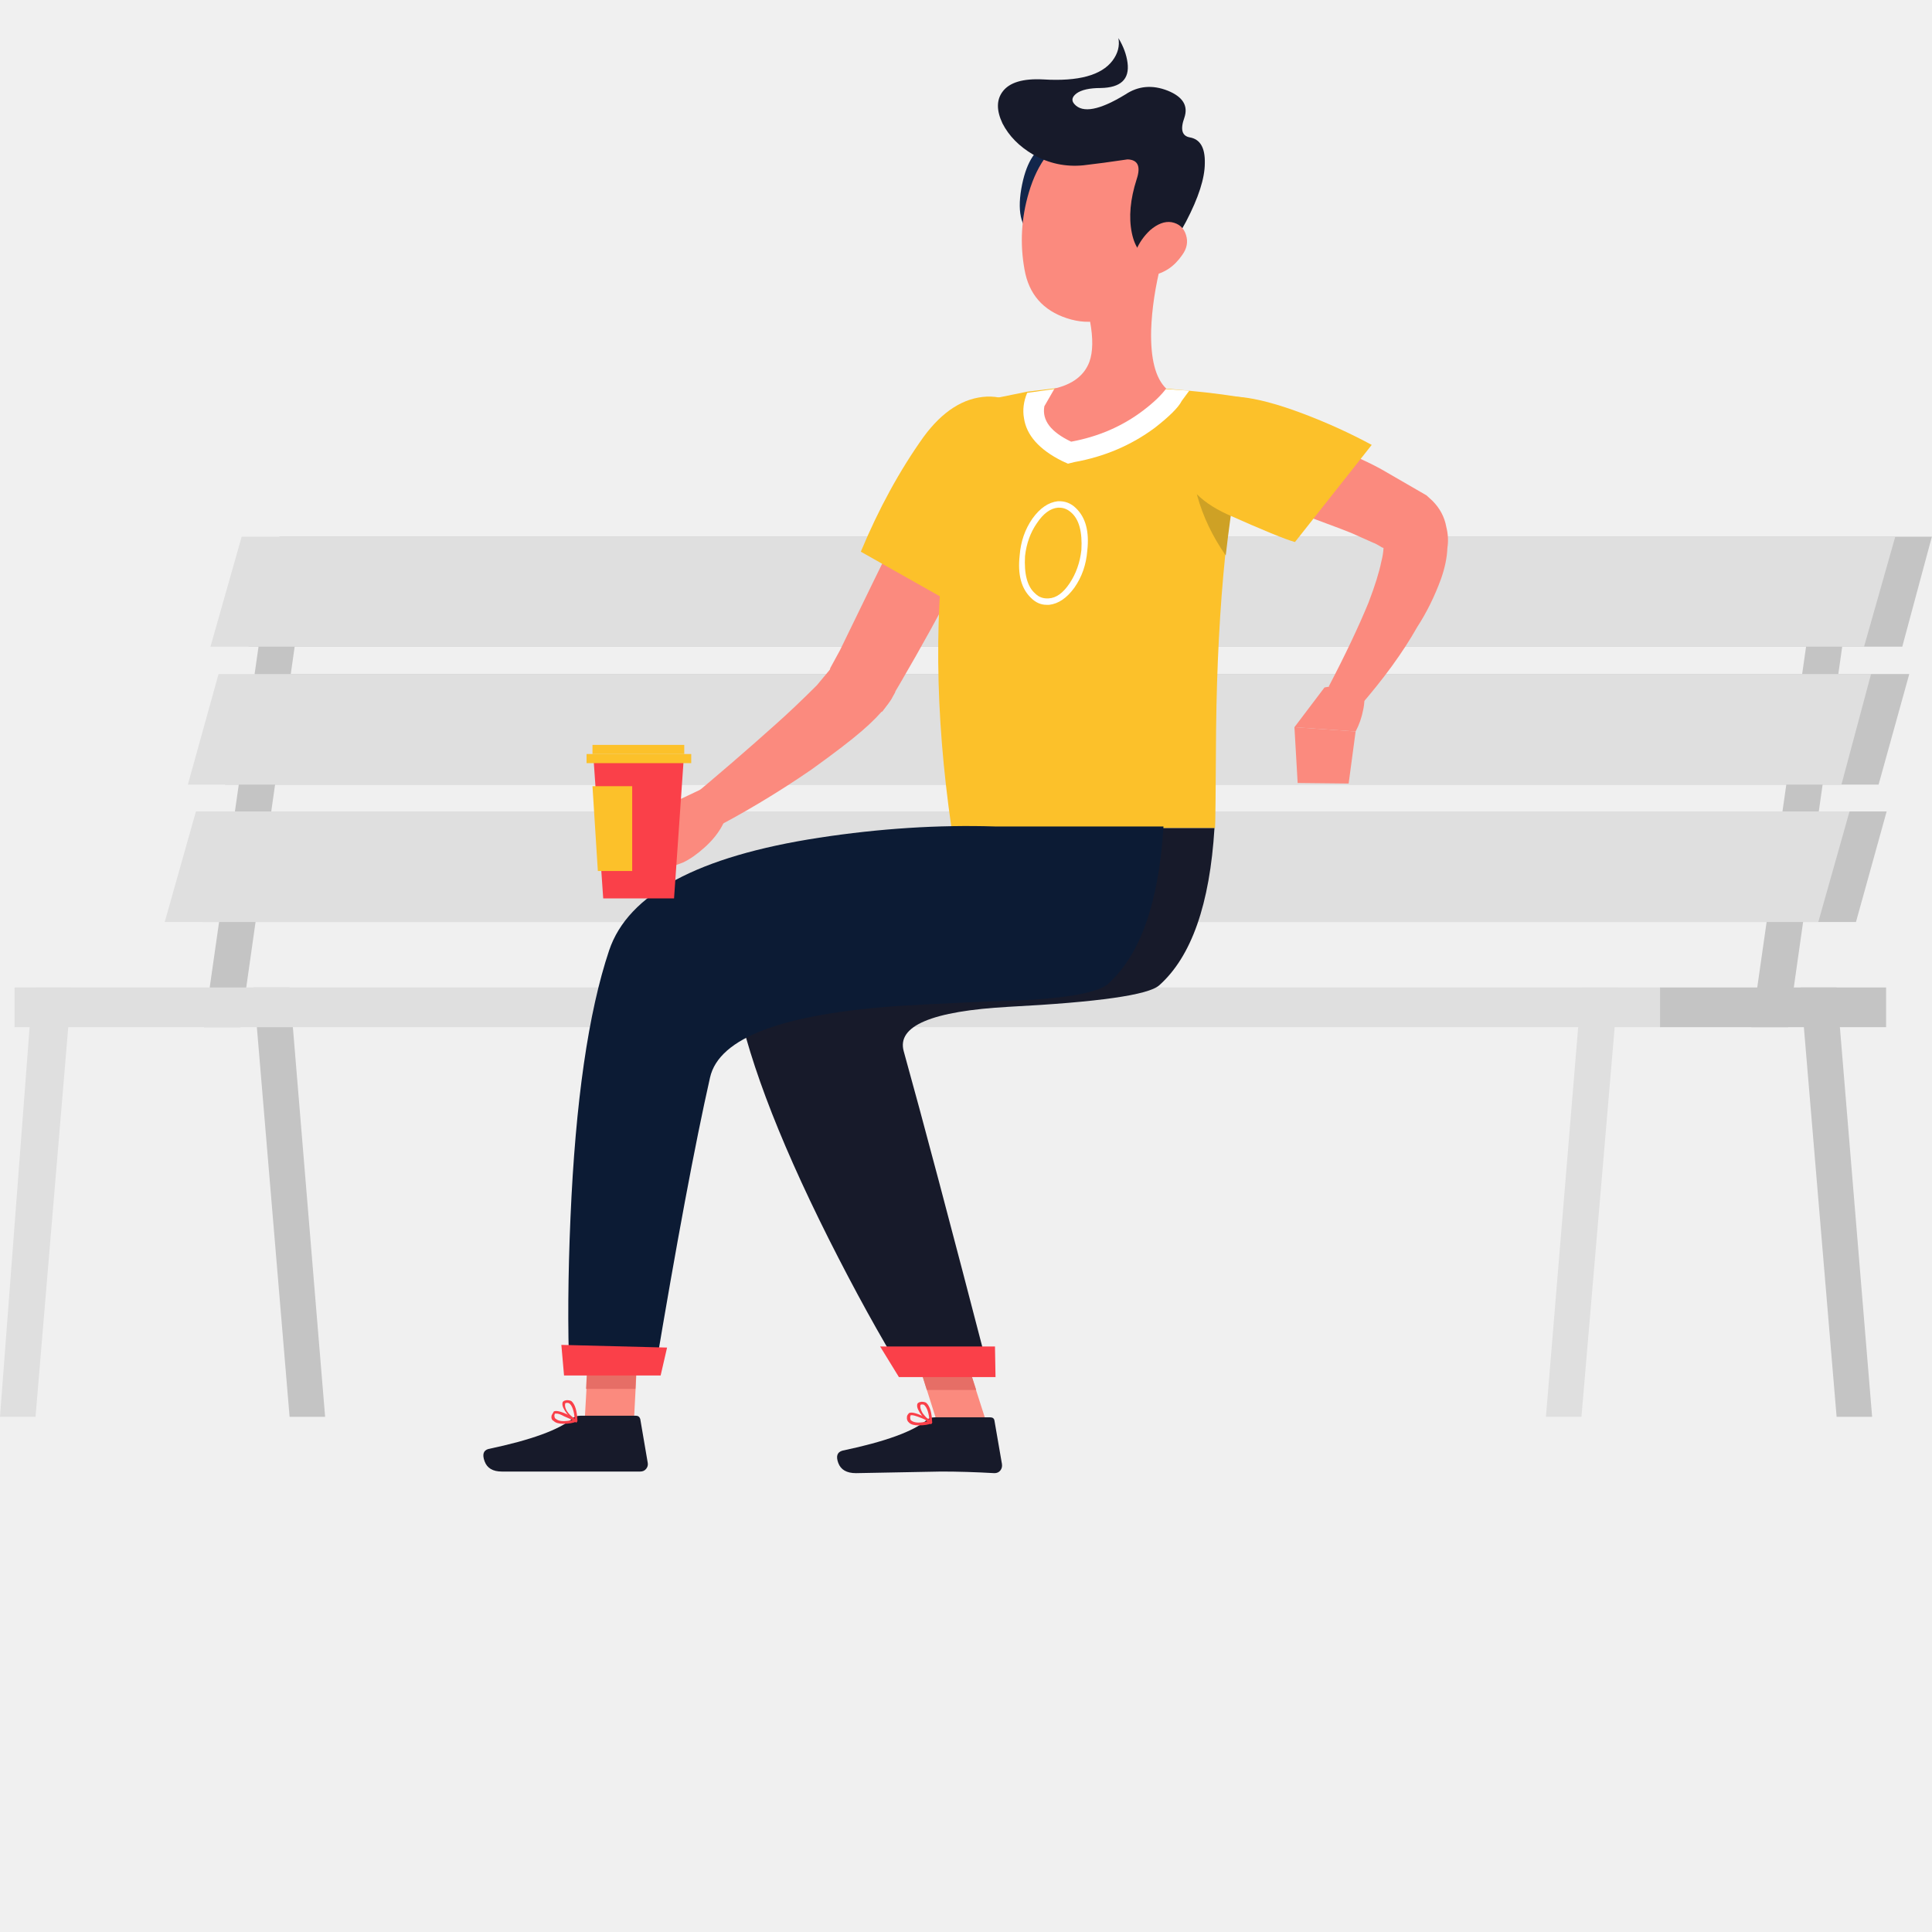
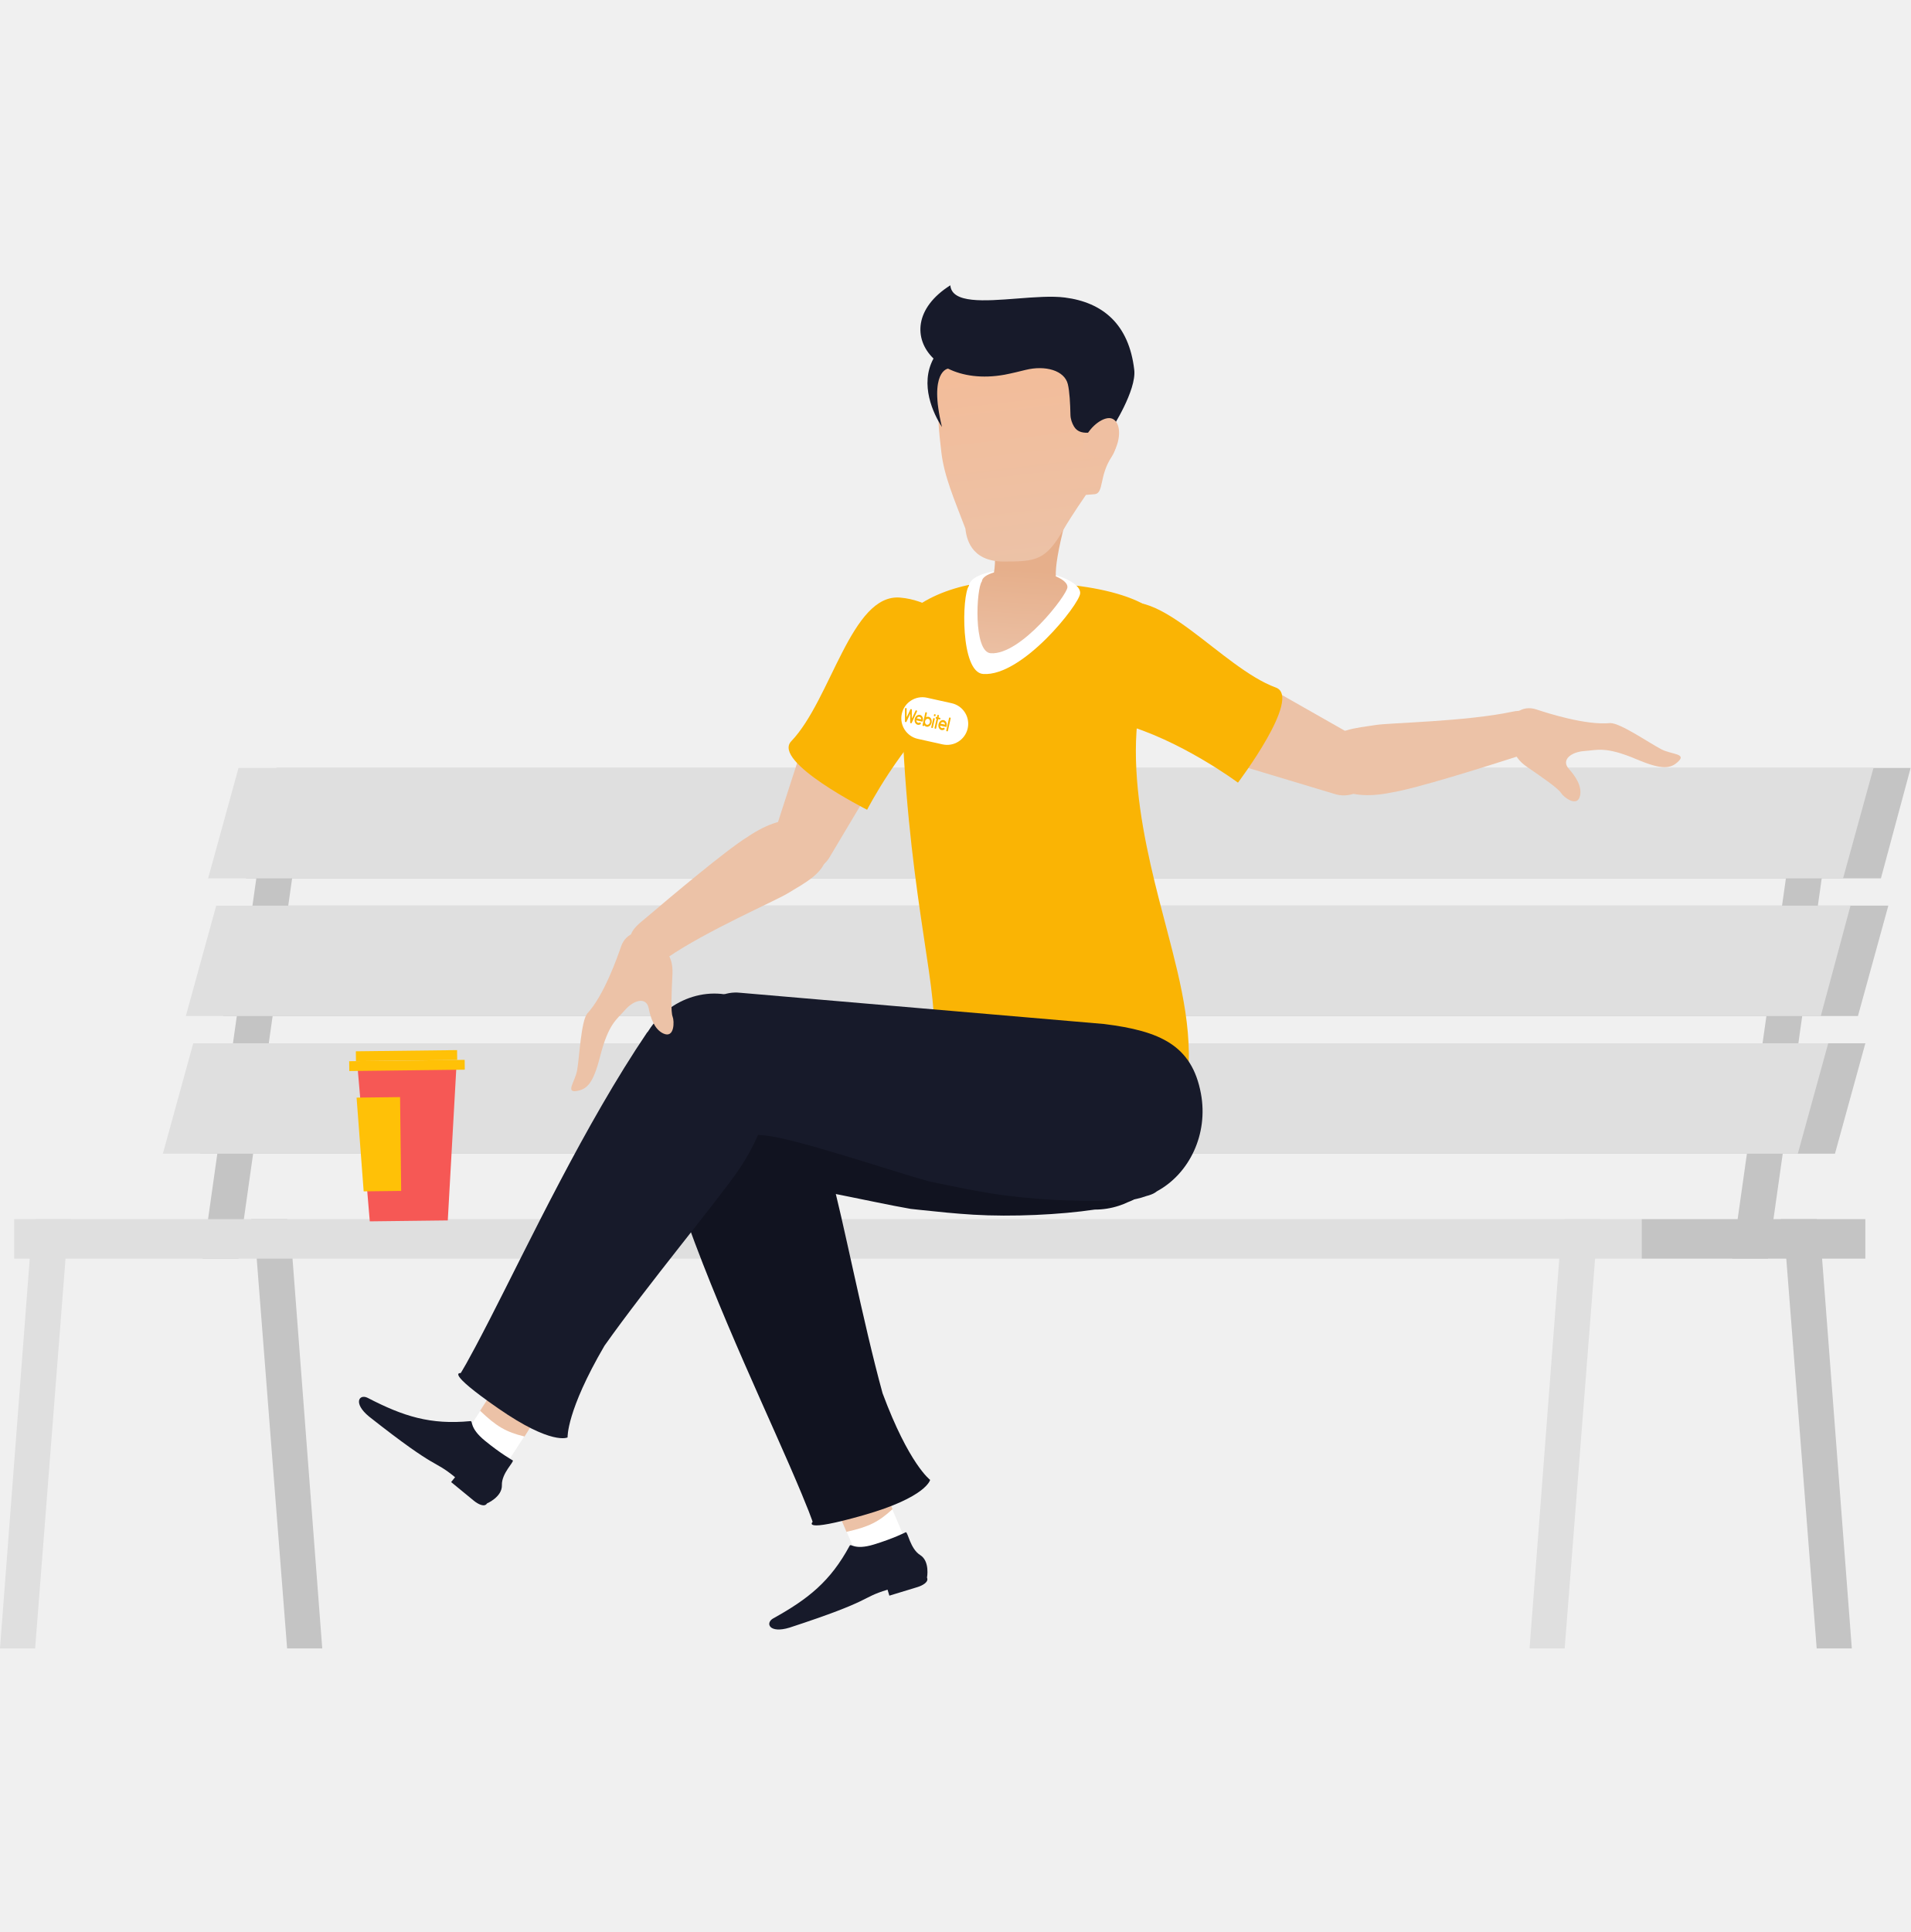
- <svg xmlns="http://www.w3.org/2000/svg" id="Wait_anima" image-rendering="auto" baseProfile="basic" version="1.1" style="background-color:#FFF" x="0px" y="0px" width="180" height="180" enable-background="new 0 0 180 180">
-   <g id="Scene-1-copy-copy-copy" overflow="visible">
-     <g id="animation-bench.svg" transform="matrix(1.003 0 0 1 0 50)">
-       <path fill="#C4C4C4" stroke="none" d="M166.1 45.7L171.85 5.1 168.5 5.1 162.7 45.7 166.1 45.7Z" />
-       <path fill="#C4C4C4" stroke="none" d="M22.35 45.7L28.1 5.1 24.75 5.1 18.95 45.7 22.35 45.7Z" />
-       <path fill="#DFDFDF" stroke="none" d="M150.3 42L146.9 42 143.6 82 146.9 82 150.3 42Z" />
-       <path fill="#DFDFDF" stroke="none" d="M3.3 42L2.75 45.7 0 82 3.3 82 6.65 42 3.3 42Z" />
-       <path fill="#C4C4C4" stroke="none" d="M26.9 42L23.55 42 26.9 82 30.2 82 26.9 42Z" />
-       <path fill="#C4C4C4" stroke="none" d="M170.6 42L167.25 42 170.6 82 173.9 82 170.6 42Z" />
-       <path fill="#C4C4C4" stroke="none" d="M176.7 10.25L179.45 0 25.95 0 23.1 10.25 176.7 10.25Z" />
-       <path fill="#DFDFDF" stroke="none" d="M173.15 10.25L176.05 0 22.45 0 19.55 10.25 173.15 10.25Z" />
-       <path fill="#C4C4C4" stroke="none" d="M174.5 23.1L177.35 12.8 23.8 12.8 20.9 23.1 174.5 23.1Z" />
-       <path fill="#DFDFDF" stroke="none" d="M171.05 23.1L173.8 12.8 20.3 12.8 17.45 23.1 171.05 23.1Z" />
-       <path fill="#C4C4C4" stroke="none" d="M172.4 35.9L175.25 25.6 21.65 25.6 18.8 35.9 172.4 35.9Z" />
-       <path fill="#DFDFDF" stroke="none" d="M168.9 35.9L171.8 25.6 18.2 25.6 15.3 35.9 168.9 35.9Z" />
-       <path fill="#DFDFDF" stroke="none" d="M154.25 45.7L154.25 42 1.35 42 1.35 45.7 154.25 45.7Z" />
-       <path fill="#C4C4C4" stroke="none" d="M175.2 45.7L175.2 42 154.2 42 154.2 45.7 175.2 45.7Z" />
-     </g>
-     <g id="animation-hand-2.svg" transform="translate(77.2 36.95)">
-       <animateTransform attributeName="transform" additive="replace" type="translate" repeatCount="indefinite" dur="8.75s" keyTimes="0;.138;.281;.352;.424;.567;1" values="93.65,44.05;93.65,44.05;93.698,44.084;93.731,44.116;93.698,44.084;93.65,44.05;93.65,44.05" />
-       <animateTransform attributeName="transform" additive="sum" type="rotate" repeatCount="indefinite" dur="8.75s" keyTimes="0;.138;.281;.352;.424;.567;1" values="0,0,0;0,0,0;45,0,0;59,0,0;45,0,0;0,0,0;0,0,0" />
-       <animateTransform attributeName="transform" additive="sum" type="scale" repeatCount="indefinite" dur="8.75s" keyTimes="0;.138;.281;.352;.424;.567;1" values="1,1;1,1;.998,.998;1,.999;.998,.998;1,1;1,1" />
-       <animateTransform attributeName="transform" additive="sum" type="translate" repeatCount="indefinite" dur="8.75s" keyTimes="0;.138;.281;.352;.424;.567;1" values="-16.45,-7.1;-16.45,-7.1;-16.55,-7.1;-16.65,-7.05;-16.55,-7.1;-16.45,-7.1;-16.45,-7.1" />
-       <path fill="#FB8A7E" stroke="none" d="M12.15 16.75L17.2 6.65 10.9 3.65Q7.55 10.25 1.05 23.65L.15 25.3Q.15 25.45 0 25.7L1.05 29.35 5 29.35 5.55 28.6 6.7 26.65Q9.65 21.6 12.15 16.75Z" />
-       <path fill="#FCC12A" stroke="none" d="M16 12.95Q19.9 5.85 19.1 3.3 17.95 -.1 14.75 0 11.5 .15 8.85 3.75 5.5 8.45 3 14.45L11.95 19.5Q14.05 16.5 16 12.95Z" />
-     </g>
-     <g id="animation-hand-1.svg" transform="translate(56.9 60.5)">
-       <animateTransform attributeName="transform" additive="replace" type="translate" repeatCount="indefinite" dur="8.75s" keyTimes="0;.138;.281;.352;.424;.567;.71;1" values="78.8,63.95;78.053,63.903;68.411,48.752;70.561,42.028;68.411,48.752;78.053,63.903;78.8,63.95;78.8,63.95" />
-       <animateTransform attributeName="transform" additive="sum" type="rotate" repeatCount="indefinite" dur="8.75s" keyTimes="0;.138;.281;.352;.424;.567;.71;1" values="0,0,0;45,0,0;155.25,0,0;170.25,0,0;155.25,0,0;45,0,0;0,0,0;0,0,0" />
-       <animateTransform attributeName="transform" additive="sum" type="scale" repeatCount="indefinite" dur="8.75s" keyTimes="0;.138;.281;.424;.567;.71;1" values="1,1;.998,.998;1,.999;1,.999;.998,.998;1,1;1,1" />
-       <animateTransform attributeName="transform" additive="sum" type="translate" repeatCount="indefinite" dur="8.75s" keyTimes="0;.138;.281;.352;.424;.567;.71;1" values="-21.9,-3.45;-21.85,-3.4;-21.9,-3.25;-21.85,-3.35;-21.9,-3.25;-21.85,-3.4;-21.9,-3.45;-21.9,-3.45" />
-       <path fill="#FB8A7E" stroke="none" d="M26.25 4.45L26.5 4 26.25 1.75 24 0 21.5 0 20.85 1.15Q20.85 1.3 20.7 1.55L19.2 3.35Q17.15 5.4 15.35 7 11.45 10.5 7 14.2L8.9 17.05Q13.9 14.5 18.7 11.2 21.9 8.9 23.4 7.6 24.85 6.35 25.7 5.25 26.15 4.7 26.25 4.45Z" />
-       <path fill="#FB8A7E" stroke="none" d="M8.5 13L3.65 15.3 0 19.5 2.5 20.5 5 20.5 6.75 19.85Q7.7 19.4 8.75 18.45 10.75 16.65 11 14.5L8.5 13Z" />
-     </g>
-     <g id="animation-body.svg" transform="translate(68.3 24.45)">
-       <path fill="#FCC12A" stroke="none" d="M47.95 14.55L48.4 12.75Q45.7 12.25 42.45 11.95L40.25 11.75Q33.45 11.45 29.8 11.75 29.45 11.8 27.35 12.05L22.7 13Q21.15 16.45 20.1 23.15 18 36.55 20.35 52.7L44.9 52.7Q44.95 52.45 45 43.55 45.1 34.6 45.85 27.3 46.65 20.25 47.95 14.6L47.95 14.55Z" />
-       <path fill="#CEA125" stroke="none" d="M48 14.6L48 14.55Q46.35 14.35 45.1 14.75 43.3 15.35 42.95 17.15 42.6 19.15 43.25 21.75 44.05 24.65 45.9 27.3 46.7 20.25 48 14.6Z" />
-       <path fill="#FFF" stroke="none" d="M41.8 12.9L42.5 11.95 40.3 11.8Q32.65 11.55 29.9 11.8L27.4 12.15Q26.9 13.35 27.1 14.5 27.45 16.9 30.65 18.5L31.2 18.75 31.8 18.6Q36 17.85 39.3 15.4 41.35 13.8 41.8 12.9Z" />
-       <path fill="#FB8A7E" stroke="none" d="M38.95 6.3Q39.05 3.35 39.9 0L33.25 5.45Q33.7 7.85 33.2 9.25 32.5 11.15 29.95 11.75L29 13.4Q28.65 15.35 31.5 16.7 35.3 16 38.2 13.8 39.65 12.7 40.35 11.75 38.85 10.3 38.95 6.3Z" />
-       <path fill="#FB8A7E" stroke="none" d="M65.15 22.2L64.6 21.7 60.45 19.3Q58.65 18.3 56.15 17.35 53.8 16.4 51.7 15.75L47.15 14.55 45.75 21.35 53.75 23.75Q57 24.95 57.7 25.25L59.6 26.1Q59.9 26.2 60.45 26.55L60.6 26.6Q60.567 27.222 60.4 27.85 60.1 29.35 59.2 31.7 57.8 35.1 55.5 39.5L58.3 41.45Q61.75 37.5 63.75 33.95 65.05 31.95 65.95 29.5 66.5 27.95 66.55 26.6 66.7 25.65 66.45 24.65 66.2 23.25 65.15 22.2Z" />
-       <path fill="#FCC12A" stroke="none" d="M53 14.05Q46.05 11.45 43.95 13.2 41.15 15.55 41.6 18.55 42.1 21.65 46 23.45 51.05 25.7 52.35 26.05L59.5 17Q56.45 15.35 53 14.05Z" />
-       <path fill="#FB8A7E" stroke="none" d="M55.1 39.6L52.3 43.3 58 43.7Q58.5 42.75 58.7 41.7 59.15 39.65 57.85 39.1L55.1 39.6Z" />
-       <path fill="#FB8A7E" stroke="none" d="M52.6 48.5L57.35 48.55 58 43.7 52.3 43.3 52.6 48.5Z" />
-       <path fill="#FFF" stroke="none" d="M30.25 22.25Q28.95 22.4 27.9 23.85 26.85 25.35 26.7 27.3 26.4 29.95 27.75 31.25 28.4 31.9 29.2 31.9L29.45 31.9Q30.75 31.75 31.8 30.3 32.85 28.8 33 26.85 33.3 24.2 31.95 22.9 31.25 22.2 30.25 22.25M30.4 22.85Q31 22.85 31.5 23.3 32.6 24.25 32.45 26.8 32.25 28.55 31.35 29.9 30.45 31.25 29.4 31.3 28.65 31.35 28.15 30.85 27.05 29.9 27.2 27.35 27.4 25.6 28.3 24.3 29.2 22.95 30.25 22.85L30.4 22.85Z" />
-       <path fill="#FB8A7E" stroke="none" d="M19.7 110.25L24.3 110.25 20.9 99.65 16.35 99.65 19.7 110.25Z" />
-       <path fill="#171A2A" stroke="none" d="M24.35 107.9Q24.3 107.6 23.95 107.6L18.8 107.6Q18.3 107.6 18.05 107.85 16.15 109.45 10.2 110.7 9.45 110.9 9.8 111.85 10.15 112.8 11.45 112.8L19.4 112.65Q21.7 112.65 24.35 112.8 24.7 112.8 24.9 112.55 25.1 112.3 25.05 111.95L24.35 107.9Z" />
-       <path fill="#E66E66" stroke="none" d="M20.9 99.6L16.35 99.6 18.05 105.05 22.65 105.05 20.9 99.6Z" />
-       <path fill="#FA4049" stroke="none" d="M18.55 108.1L18.5 107.95Q18.35 107.8 17.6 107.45 16.7 107.05 16.4 107.2 16.2 107.4 16.2 107.55 16.15 107.9 16.4 108.1 16.65 108.35 17.3 108.35 18.1 108.35 18.5 108.15L18.55 108.1M16.55 107.4L16.65 107.4Q17 107.4 18.2 107.95 17.05 108.25 16.6 107.9 16.5 107.85 16.5 107.55L16.55 107.4Z" />
-       <path fill="#FA4049" stroke="none" d="M18.55 108.1Q18.5 106.7 18 106.25 17.85 106.15 17.55 106.15 17.15 106.2 17.15 106.45 17.1 106.8 17.6 107.45 18 108 18.45 108.25L18.55 108.1M17.85 106.5Q18.2 106.85 18.3 107.9 17.95 107.6 17.65 107.2 17.4 106.75 17.45 106.5 17.45 106.4 17.6 106.4 17.8 106.4 17.85 106.5Z" />
-       <path fill="#171A2A" stroke="none" d="M29.05 52.7Q21.3 53.1 13.75 55.15 -1.25 59.2 .1 67.4 1.6 76.4 8.9 90.95 12.55 98.2 15.9 103.65L23.9 103.65Q18.45 82.65 15.9 73.5 14.9 69.95 25.7 69.35 38.2 68.7 39.7 67.35 44.2 63.35 44.85 52.7L29.05 52.7Z" />
-       <path fill="#FA4049" stroke="none" d="M15.45 103.85L24.45 103.85 24.4 101 13.7 101 15.45 103.85Z" />
-     </g>
-     <g id="animation-foot.svg" transform="translate(45 77)">
-       <animateTransform attributeName="transform" additive="replace" type="translate" repeatCount="indefinite" dur="8.75s" keyTimes="0;.067;.138;.21;.281;.352;.424;.495;.567;.638;.71;.781;.852;.924;.995;1" values="100.6,93.55;100.655,93.614;100.6,93.55;100.655,93.614;100.6,93.55;100.655,93.614;100.6,93.55;100.655,93.614;100.6,93.55;100.655,93.614;100.6,93.55;100.655,93.614;100.6,93.55;100.655,93.614;100.6,93.55;100.6,93.55" />
-       <animateTransform attributeName="transform" additive="sum" type="rotate" repeatCount="indefinite" dur="8.75s" keyTimes="0;.067;.138;.21;.281;.352;.424;.495;.567;.638;.71;.781;.852;.924;.995;1" values="0,0,0;8.508,0,0;0,0,0;8.508,0,0;0,0,0;8.508,0,0;0,0,0;8.508,0,0;0,0,0;8.508,0,0;0,0,0;8.508,0,0;0,0,0;8.508,0,0;0,0,0;0,0,0" />
-       <animateTransform attributeName="transform" additive="sum" type="scale" repeatCount="indefinite" dur="8.75s" keyTimes="0;.067;.138;.21;.281;.352;.424;.495;.567;.638;.71;.781;.852;.924;.995;1" values="1,1;.998,.998;1,1;.998,.998;1,1;.998,.998;1,1;.998,.998;1,1;.998,.998;1,1;.998,.998;1,1;.998,.998;1,1;1,1" />
-       <animateTransform attributeName="transform" additive="sum" type="translate" repeatCount="indefinite" dur="8.75s" keyTimes="0;.067;.138;.21;.281;.352;.424;.495;.567;.638;.71;.781;.852;.924;.995;1" values="-55.6,-16.55;-55.75,-16.75;-55.6,-16.55;-55.75,-16.75;-55.6,-16.55;-55.75,-16.75;-55.6,-16.55;-55.75,-16.75;-55.6,-16.55;-55.75,-16.75;-55.6,-16.55;-55.75,-16.75;-55.6,-16.55;-55.75,-16.75;-55.6,-16.55;-55.6,-16.55" />
-       <path fill="#FB8A7E" stroke="none" d="M14.5 46.95L9.95 46.95 9.35 57.55 13.95 57.55 14.5 46.95Z" />
-       <path fill="#171A2A" stroke="none" d="M14.65 55.2Q14.55 54.9 14.25 54.9L9.1 54.9Q8.6 54.9 8.35 55.15 6.45 56.75 .5 58 -.2 58.2 .15 59.15 .5 60.1 1.75 60.1L14.65 60.1Q15 60.1 15.2 59.85 15.4 59.6 15.35 59.3L14.65 55.2Z" />
-       <path fill="#E66E66" stroke="none" d="M14.45 46.95L9.9 46.95 9.6 52.4 14.2 52.4 14.45 46.95Z" />
-       <path fill="#0C1B34" stroke="none" d="M51.1 16.15Q57.05 15.75 58.25 14.65 62.75 10.6 63.4 0L47.7 0Q39.8 -.25 31.3 1.05 14.4 3.65 11.75 11.55 8.85 20.2 8.15 36.45 7.8 44.55 8.05 50.95L16 50.95Q19.05 32.7 21.15 23.4 22.4 17.8 39.05 16.7 43.3 16.45 51.1 16.15Z" />
-       <path fill="#FA4049" stroke="none" d="M17.15 48.55L7.3 48.3 7.55 51.15 16.55 51.15 17.15 48.55Z" />
-       <path fill="#FA4049" stroke="none" d="M6.6 55.4Q6.85 55.65 7.5 55.65 8.25 55.65 8.7 55.45L8.75 55.4 8.7 55.3Q8.5 55.1 7.8 54.75 6.9 54.35 6.6 54.5 6.55 54.6 6.4 54.85 6.3 55.25 6.6 55.4M6.7 54.7L6.85 54.7Q7.1 54.7 7.55 54.95L8.35 55.3Q7.2 55.55 6.8 55.2 6.65 55.15 6.65 54.85L6.7 54.7Z" />
-       <path fill="#FA4049" stroke="none" d="M7.85 54.75Q8.3 55.35 8.7 55.55L8.8 55.4Q8.75 54 8.25 53.55 8.1 53.45 7.8 53.45 7.4 53.5 7.4 53.75 7.35 54.1 7.85 54.75M7.65 53.8Q7.65 53.7 7.85 53.7 8 53.7 8.1 53.8 8.45 54.15 8.55 55.2 7.55 54.45 7.65 53.8Z" />
-     </g>
-     <g id="animation-head.svg" transform="translate(93 3.6)">
-       <animateTransform attributeName="transform" additive="replace" type="translate" repeatCount="indefinite" dur="8.75s" keyTimes="0;.281;.352;.424;1" values="102.6,16.8;102.6,16.8;102.882,18.578;102.6,16.8;102.6,16.8" />
-       <animateTransform attributeName="transform" additive="sum" type="rotate" repeatCount="indefinite" dur="8.75s" keyTimes="0;.281;.352;.424;1" values="0,0,0;0,0,0;14,0,0;0,0,0;0,0,0" />
-       <animateTransform attributeName="transform" additive="sum" type="scale" repeatCount="indefinite" dur="8.75s" keyTimes="0;.281;.352;.424;1" values="1,1;1,1;1,.999;1,1;1,1" />
-       <animateTransform attributeName="transform" additive="sum" type="translate" repeatCount="indefinite" dur="8.75s" keyTimes="0;.281;.352;.424;1" values="-9.6,-13.2;-9.6,-13.2;-9.7,-13.25;-9.6,-13.2;-9.6,-13.2" />
-       <path fill="#12264B" stroke="none" d="M4.6 9.8Q2.75 10.55 2.15 14 1.55 17.5 3.5 18.55 5.8 19.75 6.8 14.1 7.8 8.55 4.6 9.8Z" />
-       <path fill="#FB8A7E" stroke="none" d="M6.4 26.05Q9.75 27.15 12.4 24.6 14 23.05 14.6 20.7 14.9 19.5 15.4 15.1 15.8 11.65 13.15 9.65 10.5 7.6 7.2 8.85 4.1 10.1 2.85 14.35 1.8 17.9 2.45 21.5 3.05 24.95 6.4 26.05Z" />
-       <path fill="#171A2A" stroke="none" d="M15.8 4.85Q13.65 4 11.85 5.2 8.25 7.4 7.1 6.1 6.65 5.6 7.3 5.1 8 4.6 9.55 4.6 12.35 4.55 12.05 2.25 11.9 1.1 11.2 -.05 11.4 1.05 10.65 2.05 9.1 4.1 4.2 3.8 1.35 3.65 .4 4.95 -.45 6.1 .4 7.9 1.3 9.65 3.25 10.8 5.45 12.05 7.95 11.8 9.7 11.6 12.05 11.25 13.5 11.3 12.9 13.1 12 15.9 12.45 18.1 12.9 20.25 14.35 20.4 15.65 20.55 17.5 17.05 19.25 13.7 19.25 11.6 19.3 9.45 17.85 9.2 16.75 9 17.35 7.35 17.9 5.7 15.8 4.85Z" />
-       <path fill="#FB8A7E" stroke="none" d="M14.35 22.05Q16.05 21.75 17.15 20.15 17.8 19.25 17.5 18.3 17.2 17.3 16.15 17.1 15.2 16.95 14.15 17.85 13.3 18.65 12.85 19.7 12.4 20.75 12.85 21.5 13.25 22.25 14.35 22.05Z" />
-     </g>
-     <g id="animation-cup.svg" transform="translate(54.65 69.4)">
-       <animateTransform attributeName="transform" additive="replace" type="translate" repeatCount="indefinite" dur="8.75s" keyTimes="0;.067;.138;.21;.281;.352;.424;.495;.567;.638;.71;1" values="59.5,76.55;56.686,71.1;55.4,61.7;59.707,35.082;78.24,25.05;84.3,22.5;78.24,25.05;59.707,35.082;55.4,61.7;56.686,71.1;59.5,76.55;59.5,76.55" />
-       <animateTransform attributeName="transform" additive="sum" type="rotate" repeatCount="indefinite" dur="8.75s" keyTimes="0;.067;.138;.21;.281;.352;.424;.495;.567;.638;.71;1" values="0,0,0;-14,0,0;0,0,0;29,0,0;74,0,0;89.998,0,0;74,0,0;29,0,0;0,0,0;-14,0,0;0,0,0;0,0,0" />
-       <animateTransform attributeName="transform" additive="sum" type="scale" repeatCount="indefinite" dur="8.75s" keyTimes="0;.067;.138;.21;.281;.352;.424;.495;.567;.638;.71;1" values="1,1;1,.999;1,1;1,.999;1,.999;1,1;1,.999;1,.999;1,1;1,.999;1,1;1,1" />
-       <animateTransform attributeName="transform" additive="sum" type="translate" repeatCount="indefinite" dur="8.75s" keyTimes="0;.067;.138;.21;.281;.352;.424;.495;.567;.638;.71;1" values="-4.85,-7.15;-4.9,-7.25;-4.85,-7.25;-4.95,-7.3;-5,-7.05;-4.95,-7.1;-5,-7.05;-4.95,-7.3;-4.85,-7.25;-4.9,-7.25;-4.85,-7.15;-4.85,-7.15" />
-       <path fill="#FA4049" stroke="none" d="M8.15 14.3L9.05 1.3 .65 1.3 1.55 14.3 8.15 14.3Z" />
-       <path fill="#FCC12A" stroke="none" d="M9.75 .85L0 .85 0 1.7 9.75 1.7 9.75 .85Z" />
-       <path fill="#FCC12A" stroke="none" d="M9.1 0L.55 0 .55 .85 9.1 .85 9.1 0Z" />
-       <path fill="#FCC12A" stroke="none" d="M4.25 11.75L4.25 3.85 .55 3.85 1.05 11.75 4.25 11.75Z" />
-     </g>
+ <svg xmlns="http://www.w3.org/2000/svg" width="180" height="182" viewBox="0 0 180 182" fill="none">
+   <path d="M81.491 148.362L85.785 146.244L81.491 136.099L77.197 138.217L81.491 148.362Z" fill="white" />
+   <path d="M82.329 145.496C84.187 144.929 85.332 144.339 85.332 144.339C85.523 144.281 85.748 145.904 86.688 146.489C87.628 147.073 87.332 148.616 87.332 148.616C87.528 149.038 86.885 149.37 86.441 149.506C84.957 149.959 85.177 149.892 83.786 150.316L83.615 149.751C80.961 150.562 82.449 150.688 74.38 153.327C72.474 153.909 72.069 152.903 72.837 152.461C76.166 150.619 78.243 148.95 80.045 145.613C80.178 145.365 80.471 146.063 82.329 145.496Z" fill="#171A2A" />
+   <path d="M77.151 138.24L81.432 136.128L84.086 142.162C82.764 143.385 81.813 143.845 79.746 144.303L77.151 138.24Z" fill="#ECC2A7" />
+   <path d="M42.843 136.613L46.986 139.014L52.985 129.781L48.843 127.38L42.843 136.613Z" fill="white" />
+   <path d="M45.678 135.714C47.181 136.947 48.307 137.574 48.307 137.574C48.461 137.7 47.243 138.793 47.283 139.903C47.323 141.013 45.881 141.626 45.881 141.626C45.642 142.025 45.009 141.674 44.649 141.379C43.448 140.393 43.626 140.539 42.501 139.616L42.873 139.159C40.725 137.396 41.449 138.708 34.774 133.448C33.231 132.183 33.838 131.284 34.631 131.679C38.008 133.429 40.545 134.231 44.31 133.874C44.588 133.847 44.174 134.48 45.678 135.714Z" fill="#171A2A" />
+   <path d="M48.799 127.354L52.928 129.748L49.417 135.324C47.669 134.903 46.76 134.366 45.23 132.896L48.799 127.354Z" fill="#ECC2A7" />
+   <path d="M172.36 77.546L167.077 114.845L166.568 118.568H163.194L163.703 114.845L168.986 77.546H172.36Z" fill="#C4C4C4" />
+   <path d="M28.257 77.546L22.974 114.845L22.465 118.568H19.092L19.601 114.845L24.884 77.546H28.257Z" fill="#C4C4C4" />
+   <path d="M150.782 114.845L150.272 118.568L147.408 155.289H144.099L146.899 118.568L147.408 114.845H150.782Z" fill="#DFDFDF" />
+   <path d="M6.683 114.845L6.174 118.568L3.31 155.289H0L2.801 118.568L3.31 114.845H6.683Z" fill="#DFDFDF" />
+   <path d="M23.676 114.845L24.185 118.568L27.049 155.289H30.359L27.558 118.568L27.049 114.845H23.676Z" fill="#C4C4C4" />
+   <path d="M167.776 114.845L168.285 118.568L171.149 155.289H174.459L171.659 118.568L171.149 114.845H167.776Z" fill="#C4C4C4" />
+   <path d="M177.2 82.746H23.17L26.035 72.346H180L177.2 82.746Z" fill="#C4C4C4" />
+   <path d="M173.635 82.746H19.606L22.47 72.346H176.499L173.635 82.746Z" fill="#DFDFDF" />
+   <path d="M175.036 95.714H21.007L23.871 85.314H177.9L175.036 95.714Z" fill="#C4C4C4" />
+   <path d="M171.535 95.715H17.506L20.37 85.315H174.335L171.535 95.715Z" fill="#DFDFDF" />
+   <path d="M172.871 108.682H18.842L21.706 98.282H175.735L172.871 108.682Z" fill="#C4C4C4" />
+   <path d="M169.371 108.682H15.342L18.206 98.282H172.235L169.371 108.682Z" fill="#DFDFDF" />
+   <path d="M154.667 114.845H1.338V118.568H154.667V114.845Z" fill="#DFDFDF" />
+   <path d="M175.731 114.845H154.663V118.568H175.731V114.845Z" fill="#C4C4C4" />
+   <path d="M74.585 81.926C73.222 81.349 72.524 79.827 72.978 78.418L76.093 68.792C76.9 66.285 79.198 64.89 81.623 65.915C84.067 66.948 84.814 69.386 83.543 71.715L78.207 80.663C77.503 81.952 75.938 82.498 74.585 81.926Z" fill="#ECC2A7" />
+   <path d="M43.005 100.348L42.185 114.968L34.837 115.055L34.591 112.136L33.923 103.306L33.678 100.458L43.005 100.348Z" fill="#F65855" />
+   <path d="M43.776 99.841L32.896 99.969L32.907 100.895L43.787 100.766L43.776 99.841Z" fill="#FFC107" />
+   <path d="M43.061 98.923L33.524 99.035L33.534 99.961L43.072 99.849L43.061 98.923Z" fill="#FFC107" />
+   <path d="M37.691 103.351L37.794 112.187L34.261 112.229L33.593 103.399L37.691 103.351Z" fill="#FFC107" />
+   <path d="M77.876 80.338C77.863 79.739 77.677 79.109 77.304 78.535C76.683 77.498 74.437 76.108 70.42 78.842C68.437 80.055 63.132 84.527 60.944 86.391C60.3 86.941 59.518 87.464 59.373 88.298C59.286 88.8 59.365 89.412 59.754 90.048C60.477 91.231 61.563 90.904 62.303 90.553C62.495 90.462 62.675 90.352 62.849 90.232C66.523 87.699 73.046 84.868 74.195 84.165C75.753 83.213 77.915 82.157 77.876 80.338Z" fill="#ECC2A7" />
+   <path d="M84.81 56.296C80.197 55.89 78.307 65.893 74.545 69.826C72.702 71.752 81.69 76.282 81.69 76.282C81.69 76.282 84.793 70.215 89.145 66.391C93.8 62.3 89.76 56.715 84.81 56.296Z" fill="#FAB404" />
+   <path d="M129.195 73.263C129.812 71.917 129.3 70.323 128.014 69.589L119.22 64.588C116.933 63.282 114.295 63.803 113.197 66.197C112.091 68.609 113.185 70.912 115.694 71.772L125.67 74.775C127.059 75.251 128.583 74.598 129.195 73.263Z" fill="#ECC2A7" />
+   <path d="M98.445 54.938C105.953 55.219 111.29 57.636 109.461 60.639C104.675 68.492 108.04 80.335 109.956 87.665C111.289 92.766 112.622 97.865 111.696 103.135C111.602 103.182 111.505 103.224 111.405 103.261C107.56 104.684 103.864 105.206 98.107 105.213C92.351 105.235 93.055 105.349 89.203 103.945C87.968 103.495 87.212 102.293 87.388 100.99C87.41 100.827 87.433 100.656 87.458 100.478C87.544 99.855 87.681 99.132 87.845 98.264C88.662 93.946 85.751 85.436 85.011 68.542C84.482 64.567 83.493 58.898 86.827 56.814C90.591 54.461 96.212 54.387 97.978 54.924C98.134 54.927 98.289 54.932 98.445 54.938Z" fill="#FAB404" />
+   <path d="M84.96 67.235C85.198 66.165 86.259 65.49 87.329 65.728L89.66 66.246C90.73 66.484 91.405 67.545 91.167 68.615V68.615C90.929 69.685 89.868 70.36 88.798 70.122L86.468 69.604C85.397 69.366 84.722 68.305 84.96 67.235V67.235Z" fill="white" />
+   <g filter="url(#filter0_b_7998_12009)">
+     <path d="M88.053 67.276C88.028 67.27 88.001 67.291 87.994 67.323L87.978 67.394C87.971 67.426 87.986 67.457 88.012 67.462L88.071 67.475C88.097 67.481 88.124 67.46 88.131 67.428L88.147 67.357C88.154 67.325 88.138 67.295 88.112 67.289L88.053 67.276Z" fill="#FAB404" />
+     <path d="M89.41 67.638C89.417 67.606 89.444 67.585 89.47 67.591L89.529 67.604C89.555 67.61 89.57 67.64 89.563 67.672L89.301 68.849C89.294 68.88 89.267 68.902 89.242 68.896L89.183 68.883C89.157 68.877 89.141 68.847 89.148 68.815L89.41 67.638Z" fill="#FAB404" />
+     <path d="M87.911 67.696C87.918 67.664 87.945 67.643 87.971 67.649L88.029 67.662C88.055 67.668 88.071 67.698 88.064 67.73L87.885 68.534C87.878 68.566 87.851 68.587 87.825 68.581L87.766 68.568C87.74 68.562 87.725 68.532 87.732 68.5L87.911 67.696Z" fill="#FAB404" />
+     <path d="M88.365 67.345C88.339 67.339 88.312 67.36 88.305 67.392L88.273 67.536C88.271 67.547 88.261 67.555 88.251 67.553L88.216 67.545C88.19 67.54 88.163 67.561 88.156 67.592L88.148 67.628C88.141 67.66 88.156 67.69 88.182 67.696L88.217 67.704C88.227 67.706 88.233 67.718 88.23 67.729L88.043 68.569C88.037 68.601 88.052 68.631 88.078 68.637L88.136 68.65C88.162 68.656 88.189 68.635 88.196 68.603L88.383 67.763C88.386 67.751 88.396 67.744 88.406 67.746L88.529 67.773C88.555 67.779 88.582 67.758 88.589 67.726L88.597 67.69C88.604 67.659 88.588 67.628 88.562 67.622L88.439 67.595C88.429 67.593 88.424 67.581 88.426 67.57L88.458 67.426C88.465 67.394 88.45 67.364 88.424 67.358L88.365 67.345Z" fill="#FAB404" />
+     <path fill-rule="evenodd" clip-rule="evenodd" d="M86.737 68.214C86.76 68.198 86.767 68.163 86.754 68.137L86.725 68.079C86.71 68.051 86.677 68.046 86.651 68.062C86.604 68.09 86.55 68.102 86.497 68.09C86.406 68.07 86.342 67.987 86.326 67.885C86.323 67.871 86.335 67.858 86.347 67.861L86.874 67.978C86.881 67.979 86.889 67.979 86.896 67.976C86.907 67.974 86.918 67.966 86.925 67.952C86.929 67.945 86.932 67.938 86.933 67.931L86.949 67.859C86.951 67.853 86.951 67.847 86.951 67.842C86.951 67.84 86.951 67.838 86.951 67.837C86.979 67.601 86.858 67.387 86.663 67.343C86.452 67.296 86.234 67.467 86.177 67.725C86.12 67.983 86.245 68.229 86.456 68.276C86.553 68.298 86.653 68.273 86.737 68.214ZM86.389 67.674C86.377 67.671 86.371 67.655 86.38 67.642C86.438 67.557 86.531 67.51 86.621 67.53C86.713 67.55 86.777 67.632 86.793 67.734C86.795 67.749 86.783 67.762 86.771 67.759L86.389 67.674Z" fill="#FAB404" />
+     <path fill-rule="evenodd" clip-rule="evenodd" d="M88.993 68.635C89.006 68.661 88.999 68.696 88.976 68.712C88.892 68.771 88.793 68.796 88.695 68.774C88.484 68.727 88.359 68.48 88.417 68.223C88.474 67.965 88.691 67.794 88.902 67.841C89.097 67.885 89.219 68.099 89.191 68.335C89.19 68.337 89.19 68.338 89.19 68.34C89.191 68.345 89.19 68.351 89.189 68.357L89.173 68.428C89.171 68.436 89.168 68.443 89.164 68.45C89.157 68.463 89.147 68.472 89.135 68.474C89.128 68.477 89.121 68.477 89.113 68.475L88.587 68.359C88.575 68.356 88.563 68.369 88.565 68.383C88.581 68.485 88.645 68.567 88.736 68.588C88.789 68.599 88.843 68.588 88.89 68.56C88.917 68.544 88.95 68.549 88.964 68.577L88.993 68.635ZM88.619 68.14C88.611 68.153 88.616 68.169 88.628 68.172L89.011 68.257C89.023 68.26 89.035 68.247 89.032 68.232C89.016 68.13 88.952 68.048 88.861 68.028C88.77 68.007 88.677 68.055 88.619 68.14Z" fill="#FAB404" />
+     <path d="M85.306 66.705C85.279 66.708 85.257 66.736 85.257 66.768L85.254 67.961C85.254 67.986 85.267 68.007 85.287 68.013L85.288 68.013L85.291 68.014L85.342 68.025L85.344 68.025L85.345 68.026C85.365 68.029 85.387 68.016 85.398 67.993L85.749 67.237L85.747 68.07C85.747 68.096 85.761 68.117 85.78 68.122L85.782 68.123L85.784 68.123L85.835 68.135L85.837 68.135L85.839 68.135C85.859 68.138 85.88 68.126 85.891 68.102L86.394 67.021C86.407 66.992 86.399 66.957 86.376 66.943L86.323 66.912C86.3 66.898 86.27 66.911 86.257 66.94L85.941 67.62C85.931 67.64 85.906 67.635 85.906 67.612L85.909 66.862C85.909 66.836 85.894 66.816 85.875 66.81L85.874 66.81L85.871 66.809L85.819 66.798L85.819 66.798L85.817 66.797L85.816 66.797C85.796 66.794 85.774 66.807 85.763 66.83L85.447 67.51C85.438 67.531 85.413 67.525 85.413 67.503L85.415 66.753C85.415 66.721 85.394 66.697 85.367 66.699L85.306 66.705Z" fill="#FAB404" />
+     <path fill-rule="evenodd" clip-rule="evenodd" d="M87.171 67.14C87.178 67.108 87.205 67.087 87.231 67.093L87.289 67.106C87.315 67.112 87.331 67.142 87.324 67.174L87.246 67.525C87.242 67.543 87.256 67.557 87.27 67.551C87.338 67.52 87.412 67.51 87.486 67.526C87.697 67.573 87.822 67.82 87.764 68.078C87.707 68.335 87.489 68.506 87.278 68.459C87.203 68.442 87.138 68.4 87.09 68.341C87.081 68.331 87.065 68.336 87.062 68.351C87.055 68.383 87.028 68.404 87.002 68.398L86.943 68.385C86.917 68.379 86.902 68.349 86.909 68.317L87.171 67.14ZM87.32 68.273C87.193 68.245 87.118 68.096 87.153 67.942C87.187 67.787 87.318 67.685 87.444 67.713C87.571 67.741 87.646 67.889 87.611 68.044C87.577 68.198 87.447 68.301 87.32 68.273Z" fill="#FAB404" />
  </g>
+   <path d="M91.285 55.188C90.606 56.071 90.467 63.344 92.624 63.491C96.321 63.744 101.691 56.925 101.761 55.904C101.831 54.883 99.542 53.895 96.649 53.697C93.757 53.5 91.355 54.167 91.285 55.188Z" fill="white" />
+   <path d="M97.173 46.923C97.131 46.92 97.089 46.918 97.047 46.917C97.005 46.913 96.963 46.909 96.92 46.906C95.038 46.777 93.364 47.031 93.47 48.763C93.781 51.479 93.811 53.005 93.64 53.928C92.955 54.124 92.525 54.42 92.5 54.776C91.98 55.422 91.675 61.423 93.334 61.537C96.18 61.731 100.511 56.076 100.562 55.327C100.587 54.956 100.168 54.59 99.467 54.296C99.43 53.357 99.669 51.853 100.339 49.232C100.68 47.531 99.056 47.052 97.173 46.923Z" fill="url(#paint0_linear_7998_12009)" />
+   <path d="M102.576 38.982C102.594 38.474 102.612 37.947 102.633 37.399C102.87 31.522 97.702 27.369 92.713 29.895C90.573 30.986 88.704 31.981 88.178 34.369C88.414 40.264 88.414 40.264 88.68 42.565C88.946 44.866 89.871 46.954 90.947 49.79C91.043 50.619 91.398 52.891 94.545 52.898C97.691 52.905 98.519 52.751 100.187 49.894C101.009 48.486 102.307 46.62 102.307 46.62C102.378 46.606 102.803 46.593 103.131 46.555C104.011 46.453 103.534 44.841 104.723 43.04C105.481 41.893 105.37 40.21 103.662 39.898C103.275 39.843 103.252 39.633 102.892 39.815C103.517 38.832 102.563 39.368 102.576 38.982Z" fill="url(#paint1_linear_7998_12009)" />
+   <path d="M100.6 36.189C100.283 34.894 98.478 34.387 96.618 34.847C96.02 34.995 95.359 35.159 94.652 35.296C92.522 35.684 90.684 35.405 89.314 34.726C89.314 34.726 87.465 34.94 88.742 40.226C87.933 38.987 86.614 36.226 87.945 33.774C86.05 31.943 86.156 29.004 89.53 26.877C89.672 28.599 92.734 28.363 95.829 28.123C97.458 27.997 99.095 27.87 100.322 28.028C103.879 28.485 106.358 30.527 106.857 34.84C107.081 36.772 104.748 40.373 104.748 40.373V40.373C103.485 40.519 101.848 41.275 101.187 40.189C100.986 39.86 100.853 39.458 100.846 39.066C100.825 38.029 100.763 36.858 100.6 36.189Z" fill="#171A2A" />
+   <path d="M102.194 41.334C102.734 40.086 104.082 39.137 104.791 39.444C105.501 39.751 105.638 41.012 105.098 42.26C104.558 43.508 103.936 43.367 103.227 43.06C102.517 42.753 101.654 42.583 102.194 41.334Z" fill="#EFBFA1" />
+   <path d="M62.867 109.396C62.807 109.221 62.752 109.042 62.703 108.86C61.658 104.975 63.729 101.044 67.328 100.079C70.926 99.115 74.691 101.483 75.735 105.368C75.735 105.368 77.387 107.691 78.358 111.028C79.329 114.364 81.295 124.537 83.147 131.249C85.637 137.945 87.627 139.408 87.627 139.408C87.627 139.408 87.301 141.04 81.35 142.736C75.399 144.432 76.558 143.366 76.558 143.366C76.558 143.366 76.316 142.494 74.352 137.979C71.166 130.658 65.848 119.463 62.848 109.401L62.867 109.396Z" fill="#111320" />
+   <path d="M124.781 70.411C124.563 70.969 124.492 71.623 124.617 72.296C124.792 73.491 126.332 75.638 131.091 74.656C133.387 74.298 140.003 72.207 142.739 71.326C143.545 71.066 144.468 70.883 144.922 70.169C145.196 69.739 145.357 69.143 145.243 68.407C145.029 67.037 143.902 66.922 143.083 66.962C142.871 66.972 142.663 67.004 142.456 67.049C138.091 67.975 130.981 68.084 129.649 68.291C127.845 68.573 125.444 68.716 124.781 70.411Z" fill="#ECC2A7" />
+   <path d="M143.858 72.243C142.372 71.224 142.33 70.006 142.29 68.285C142.27 67.42 143.323 66.358 144.746 66.832C145.72 67.157 149.406 68.349 151.703 68.116C152.65 68.103 155.385 69.999 156.512 70.583C157.461 71.075 158.87 70.985 158.136 71.708C157.402 72.431 156.58 72.541 154.193 71.531C151.246 70.284 150.491 70.665 149.259 70.75C148.028 70.835 147.048 71.575 147.794 72.42C148.39 73.096 149.047 74.017 148.859 74.939C148.615 76.136 147.271 75.057 147.072 74.712C146.822 74.281 145.344 73.261 143.858 72.243Z" fill="#ECC2A7" />
+   <path d="M105.041 57.176C109.002 54.768 115.096 62.908 120.201 64.771C122.701 65.684 116.628 73.729 116.628 73.729C116.628 73.729 111.176 69.659 105.589 68.155C99.613 66.545 100.783 59.744 105.041 57.176Z" fill="#FAB404" />
+   <path d="M85.795 113.88L86.624 113.97C88.338 114.154 90.034 114.327 91.645 114.424L91.655 114.425L91.667 114.426C95.342 114.648 99.889 114.431 103.135 113.945C103.89 113.949 104.656 113.833 105.413 113.585C105.715 113.486 106.007 113.369 106.288 113.235C106.633 113.108 106.901 112.974 107.078 112.834C107.14 112.785 107.196 112.734 107.25 112.683C110.137 110.73 111.549 106.837 110.466 103.115C109.173 98.671 106.066 97.625 100.731 97.494L66.298 97.962C63.679 97.957 60.809 100.68 62.799 108.908C64.356 112.44 66.312 111.106 70.005 111.106C72.96 111.106 82.324 113.293 85.795 113.88Z" fill="#111320" />
+   <path d="M87.523 111.289L88.34 111.461C90.027 111.814 91.697 112.153 93.291 112.409L93.301 112.412L93.313 112.414C96.947 112.999 101.494 113.233 104.772 113.07C105.523 113.149 106.296 113.11 107.074 112.938C107.385 112.87 107.687 112.782 107.98 112.676C108.335 112.585 108.615 112.478 108.805 112.356C108.872 112.313 108.933 112.268 108.992 112.223C112.058 110.565 113.849 106.831 113.139 103.02C112.293 98.47 109.305 97.122 104.009 96.463L69.699 93.519C67.093 93.254 63.968 95.679 65.133 104.064C66.333 107.733 68.412 106.599 72.086 106.965C75.026 107.257 84.128 110.361 87.523 111.289Z" fill="#171A2A" />
+   <path d="M61.003 97.238C61.1 97.08 61.204 96.924 61.314 96.771C63.658 93.501 68.011 92.612 71.037 94.786C74.064 96.959 74.617 101.371 72.273 104.641C72.273 104.641 71.522 107.391 69.556 110.256C67.59 113.121 60.965 121.089 56.946 126.774C53.343 132.943 53.472 135.409 53.472 135.409C53.472 135.409 52.003 136.19 46.92 132.661C41.837 129.132 43.397 129.353 43.397 129.353C43.397 129.353 43.918 128.614 46.166 124.233C49.812 117.13 55.104 105.922 60.987 97.227L61.003 97.238Z" fill="#171A2A" />
+   <path d="M63.352 91.737C63.44 89.937 62.495 89.166 61.149 88.093C60.474 87.554 58.991 87.75 58.507 89.17C58.176 90.142 56.895 93.797 55.319 95.485C54.737 96.231 54.59 99.556 54.374 100.806C54.192 101.86 53.267 102.927 54.287 102.78C55.307 102.634 55.892 102.046 56.532 99.534C57.323 96.433 58.083 96.062 58.895 95.133C59.708 94.204 60.89 93.872 61.112 94.977C61.29 95.861 61.625 96.941 62.473 97.35C63.573 97.879 63.527 96.156 63.373 95.789C63.181 95.329 63.264 93.536 63.352 91.737Z" fill="#ECC2A7" />
+   <defs>
+     <filter id="filter0_b_7998_12009" x="75.254" y="56.699" width="24.311" height="22.198" filterUnits="userSpaceOnUse" color-interpolation-filters="sRGB">
+       <feFlood flood-opacity="0" result="BackgroundImageFix" />
+       <feGaussianBlur in="BackgroundImageFix" stdDeviation="5" />
+       <feComposite in2="SourceAlpha" operator="in" result="effect1_backgroundBlur_7998_12009" />
+       <feBlend mode="normal" in="SourceGraphic" in2="effect1_backgroundBlur_7998_12009" result="shape" />
+     </filter>
+     <linearGradient id="paint0_linear_7998_12009" x1="96.584" y1="53.693" x2="95.952" y2="62.937" gradientUnits="userSpaceOnUse">
+       <stop stop-color="#E6AF8B" />
+       <stop offset="1" stop-color="#ECC2A7" />
+     </linearGradient>
+     <linearGradient id="paint1_linear_7998_12009" x1="95.29" y1="29.153" x2="98.074" y2="53.215" gradientUnits="userSpaceOnUse">
+       <stop stop-color="#F5BB96" />
+       <stop offset="1" stop-color="#ECC2A7" />
+     </linearGradient>
+   </defs>
</svg>
